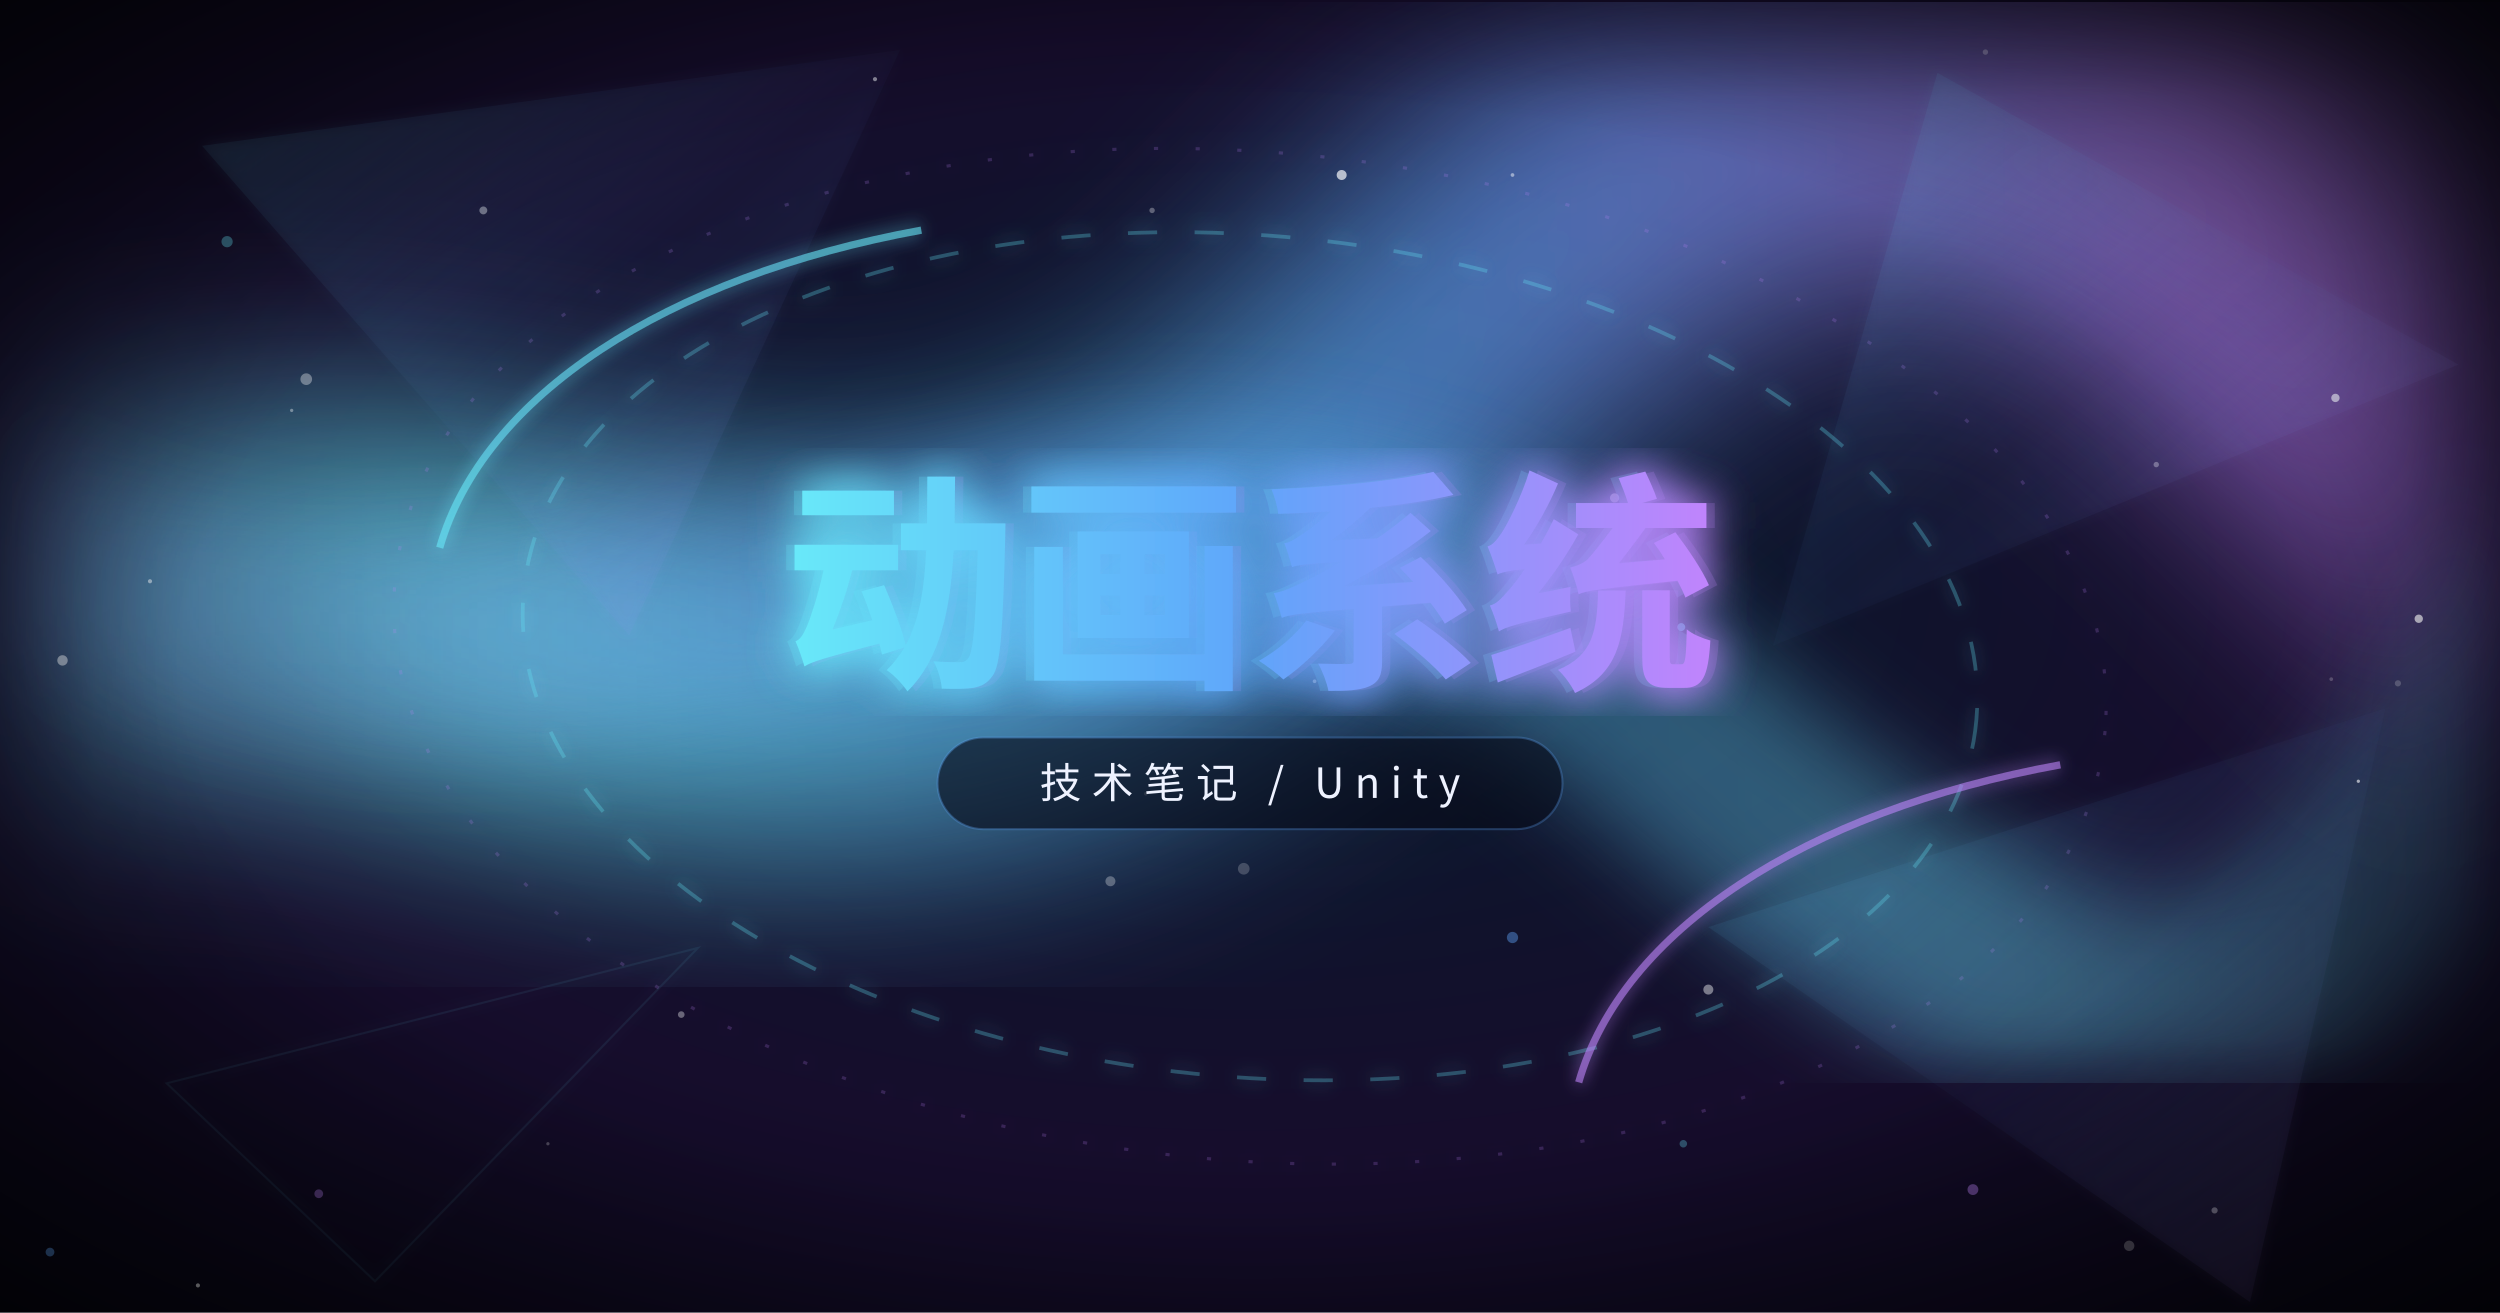
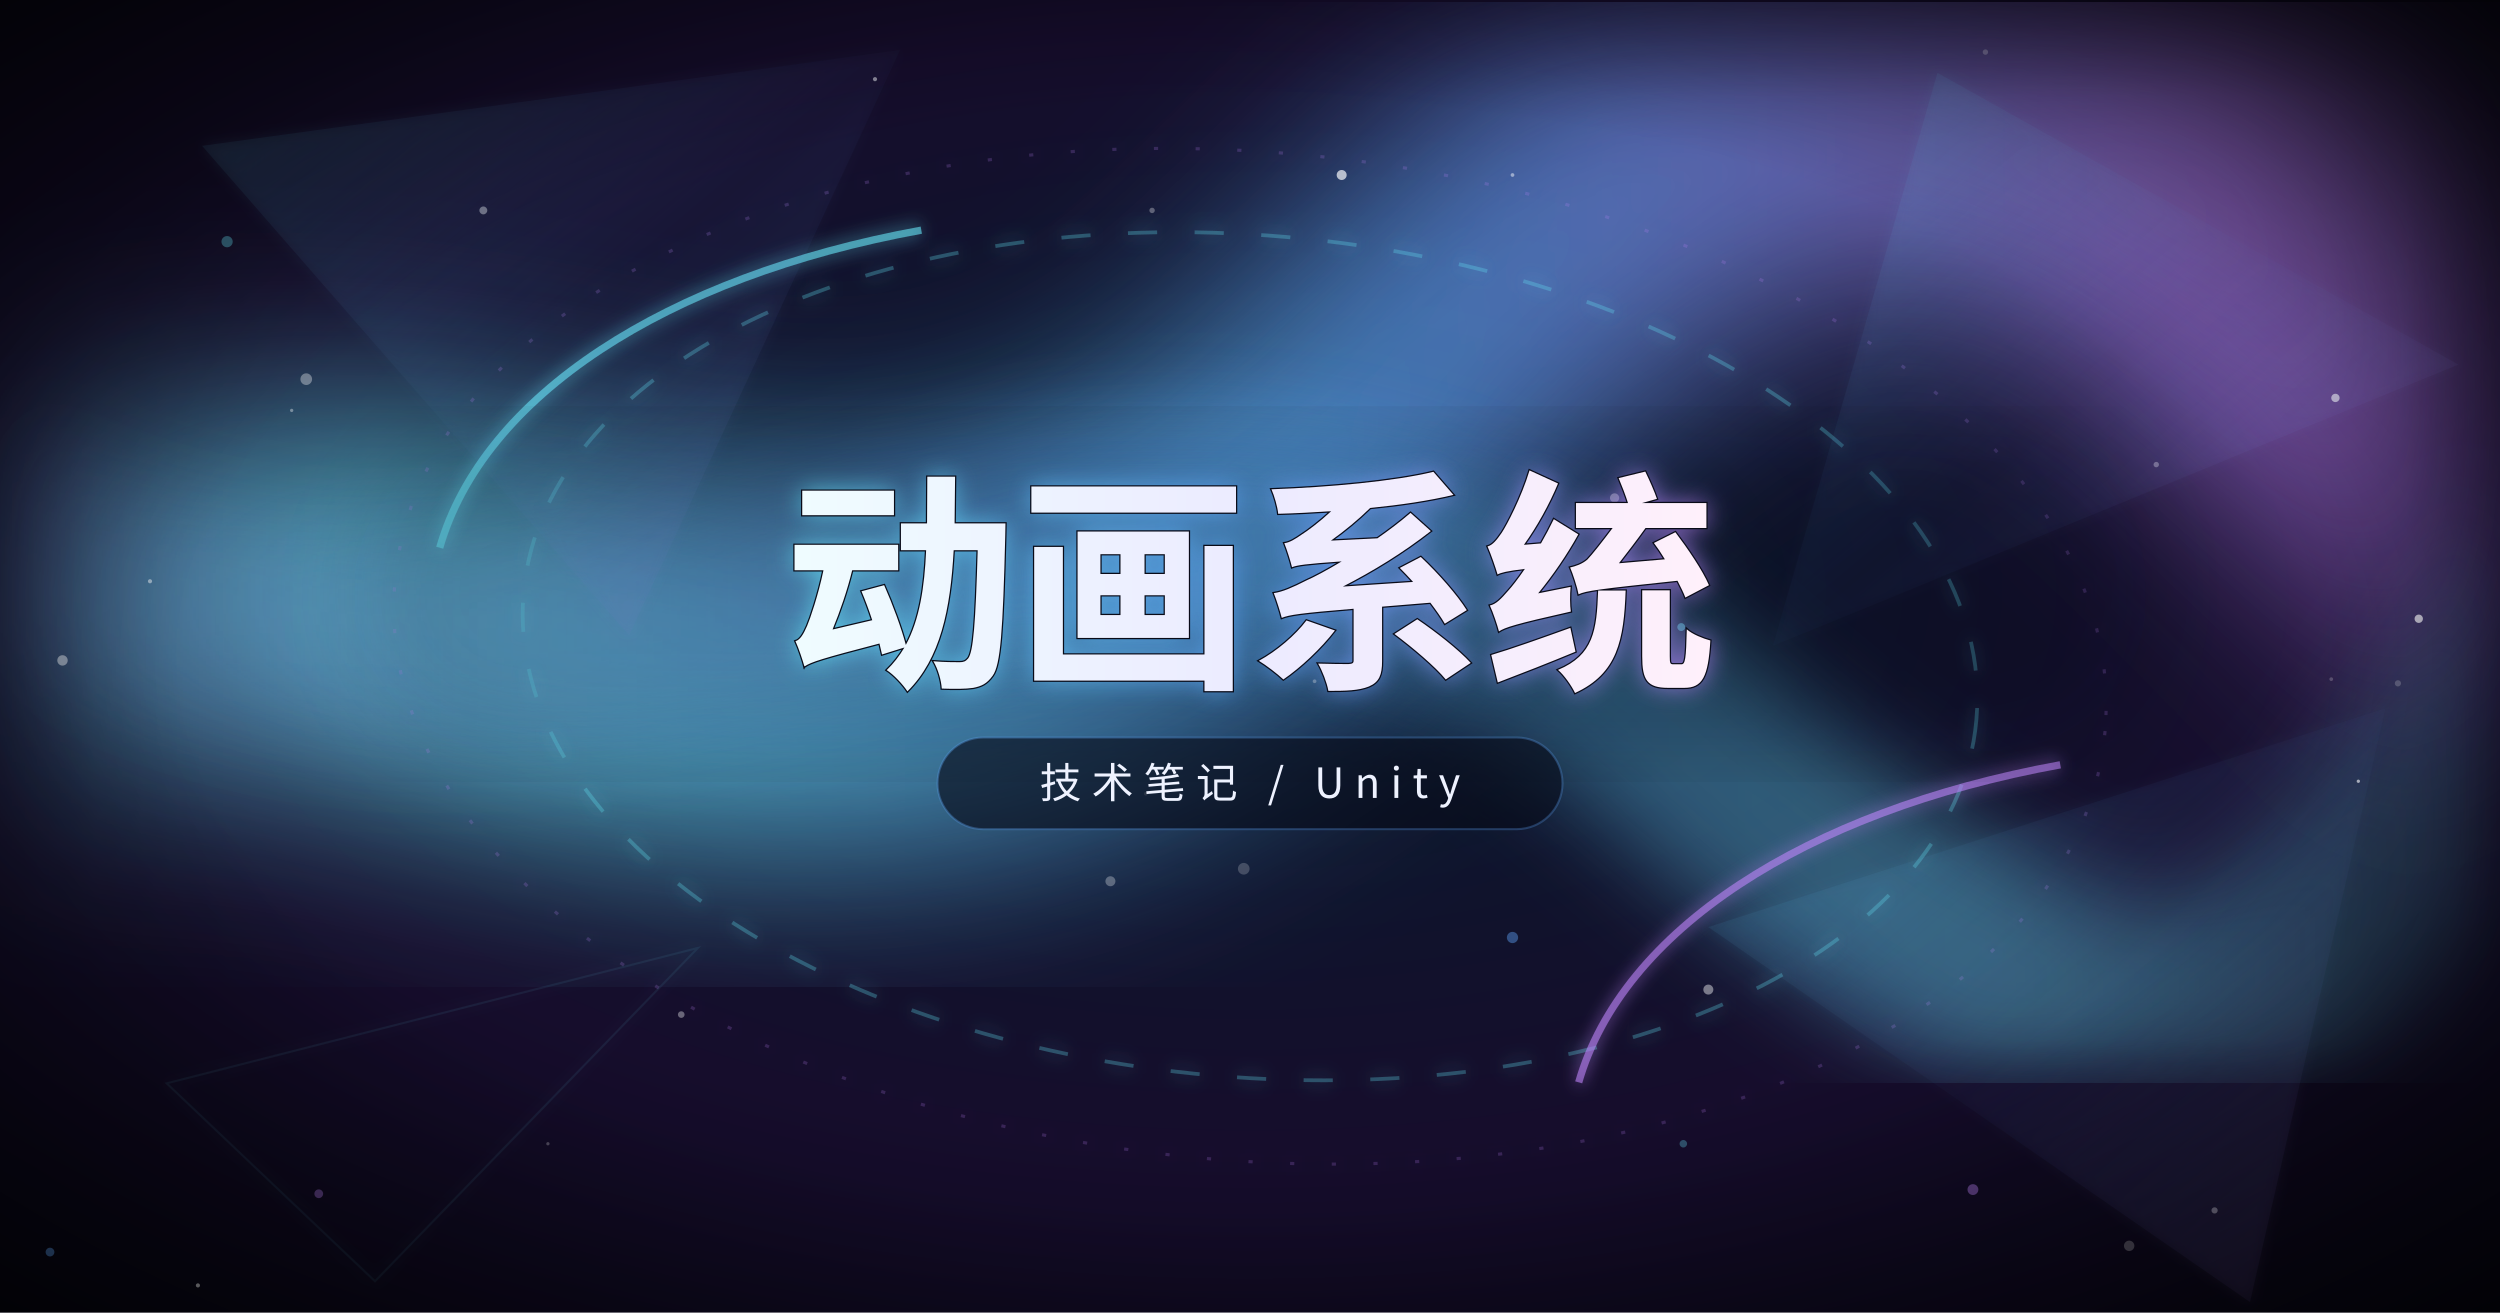
<svg xmlns="http://www.w3.org/2000/svg" width="1200" height="630" viewBox="0 0 1200 630">
  <defs>
    <radialGradient id="bg" cx="50%" cy="45%" r="82%">
      <stop stop-color="#071b2b" />
      <stop offset=".52" stop-color="#160d2c" />
      <stop offset="1" stop-color="#02030a" />
    </radialGradient>
    <linearGradient id="auroraA" x1="0" y1="0" x2="1" y2="0">
      <stop stop-color="#67e8f9" stop-opacity="0" />
      <stop offset=".25" stop-color="#67e8f9" stop-opacity=".82" />
      <stop offset=".56" stop-color="#60a5fa" stop-opacity=".70" />
      <stop offset=".82" stop-color="#c084fc" stop-opacity=".72" />
      <stop offset="1" stop-color="#c084fc" stop-opacity="0" />
    </linearGradient>
    <linearGradient id="auroraB" x1="0" y1="0" x2="1" y2="0">
      <stop stop-color="#c084fc" stop-opacity="0" />
      <stop offset=".42" stop-color="#60a5fa" stop-opacity=".56" />
      <stop offset=".75" stop-color="#67e8f9" stop-opacity=".58" />
      <stop offset="1" stop-color="#67e8f9" stop-opacity="0" />
    </linearGradient>
-     <linearGradient id="titleGradient" x1="0" y1="0" x2="1" y2="0">
+     <linearGradient id="neonGradient" x1="0" y1="0" x2="1" y2="0">
      <stop stop-color="#67e8f9" />
      <stop offset=".5" stop-color="#60a5fa" />
      <stop offset="1" stop-color="#c084fc" />
+     </linearGradient>
+     <linearGradient id="titleGradient" x1="0" y1="0" x2="1" y2="0">
+       <stop stop-color="#effcff" />
+       <stop offset=".5" stop-color="#ecebff" />
+       <stop offset="1" stop-color="#fff0fb" />
    </linearGradient>
    <linearGradient id="prismGradient" x1="0" y1="0" x2="1" y2="1">
      <stop stop-color="#67e8f9" stop-opacity=".48" />
      <stop offset=".5" stop-color="#60a5fa" stop-opacity=".10" />
      <stop offset="1" stop-color="#c084fc" stop-opacity=".44" />
    </linearGradient>
    <linearGradient id="glassGradient" x1="0" y1="0" x2="1" y2="1">
      <stop stop-color="#fff" stop-opacity=".13" />
      <stop offset=".48" stop-color="#fff" stop-opacity=".035" />
      <stop offset="1" stop-color="#60a5fa" stop-opacity=".12" />
    </linearGradient>
    <filter id="blur48">
      <feGaussianBlur stdDeviation="48" />
    </filter>
    <filter id="blur22">
      <feGaussianBlur stdDeviation="22" />
    </filter>
    <filter id="lineGlow">
      <feGaussianBlur stdDeviation="4" result="b" />
      <feMerge>
        <feMergeNode in="b" />
        <feMergeNode in="SourceGraphic" />
      </feMerge>
    </filter>
    <filter id="softGlow">
      <feGaussianBlur stdDeviation="3" result="b" />
      <feMerge>
        <feMergeNode in="b" />
        <feMergeNode in="SourceGraphic" />
      </feMerge>
    </filter>
-     <filter id="titleGlow">
-       <feGaussianBlur stdDeviation="11" result="b1" />
-       <feGaussianBlur stdDeviation="3" result="b2" />
-       <feMerge>
-         <feMergeNode in="b1" />
-         <feMergeNode in="b2" />
-         <feMergeNode in="SourceGraphic" />
-       </feMerge>
+     <filter id="titleGlow" x="-30%" y="-50%" width="160%" height="200%">
+       <feGaussianBlur stdDeviation="6" />
    </filter>
    <radialGradient id="vignette" cx="50%" cy="50%" r="73%">
      <stop offset=".58" stop-color="#000" stop-opacity="0" />
      <stop offset="1" stop-color="#000" stop-opacity=".70" />
    </radialGradient>
  </defs>
  <rect width="1200" height="630" fill="url(#bg)" />
  <path d="M-160 434 C100 70 360 520 660 199 S1060 90 1360 434" fill="none" stroke="url(#auroraA)" stroke-width="172" filter="url(#blur48)" opacity=".94" />
  <path d="M-100 177 C220 500 500 90 800 351 S1110 465 1320 140" fill="none" stroke="url(#auroraB)" stroke-width="105" filter="url(#blur22)" opacity=".64" />
  <circle cx="109" cy="116" r="2.7" fill="#67e8f9" opacity="0.39" />
  <circle cx="953" cy="25" r="1.3" fill="#ffffff" opacity="0.26" />
  <circle cx="553" cy="101" r="1.3" fill="#ffffff" opacity="0.31" />
  <circle cx="775" cy="239" r="2.2" fill="#ffffff" opacity="0.42" />
  <circle cx="631" cy="327" r="0.9" fill="#ffffff" opacity="0.39" />
  <circle cx="153" cy="573" r="2.1" fill="#c084fc" opacity="0.38" />
  <circle cx="820" cy="475" r="2.4" fill="#ffffff" opacity="0.43" />
  <circle cx="1151" cy="328" r="1.5" fill="#ffffff" opacity="0.21" />
  <circle cx="550" cy="381" r="0.9" fill="#ffffff" opacity="0.30" />
  <circle cx="72" cy="279" r="1.0" fill="#ffffff" opacity="0.45" />
  <circle cx="726" cy="450" r="2.7" fill="#60a5fa" opacity="0.42" />
  <circle cx="30" cy="317" r="2.5" fill="#ffffff" opacity="0.43" />
  <circle cx="1161" cy="297" r="2.0" fill="#ffffff" opacity="0.65" />
  <circle cx="726" cy="84" r="0.9" fill="#ffffff" opacity="0.47" />
  <circle cx="1022" cy="598" r="2.5" fill="#ffffff" opacity="0.26" />
  <circle cx="808" cy="549" r="1.8" fill="#67e8f9" opacity="0.30" />
  <circle cx="95" cy="617" r="1.0" fill="#ffffff" opacity="0.67" />
  <circle cx="232" cy="101" r="1.9" fill="#ffffff" opacity="0.42" />
  <circle cx="597" cy="417" r="2.8" fill="#ffffff" opacity="0.20" />
  <circle cx="1121" cy="191" r="2.0" fill="#ffffff" opacity="0.67" />
  <circle cx="947" cy="571" r="2.6" fill="#c084fc" opacity="0.42" />
  <circle cx="644" cy="84" r="2.4" fill="#ffffff" opacity="0.67" />
  <circle cx="263" cy="549" r="0.8" fill="#ffffff" opacity="0.25" />
  <circle cx="1063" cy="581" r="1.5" fill="#ffffff" opacity="0.42" />
  <circle cx="1035" cy="223" r="1.3" fill="#ffffff" opacity="0.32" />
  <circle cx="24" cy="601" r="2.1" fill="#60a5fa" opacity="0.62" />
  <circle cx="1119" cy="326" r="0.9" fill="#ffffff" opacity="0.21" />
  <circle cx="140" cy="197" r="0.8" fill="#ffffff" opacity="0.37" />
  <circle cx="1132" cy="375" r="0.8" fill="#ffffff" opacity="0.66" />
  <circle cx="420" cy="38" r="1.0" fill="#ffffff" opacity="0.52" />
  <circle cx="807" cy="301" r="1.9" fill="#67e8f9" opacity="0.56" />
  <circle cx="327" cy="487" r="1.6" fill="#ffffff" opacity="0.36" />
  <circle cx="147" cy="182" r="2.8" fill="#ffffff" opacity="0.35" />
  <circle cx="533" cy="423" r="2.4" fill="#ffffff" opacity="0.29" />
  <g transform="translate(600 315) rotate(5)" fill="none" filter="url(#lineGlow)">
    <ellipse rx="350" ry="202" stroke="#67e8f9" stroke-opacity=".28" stroke-width="1.8" stroke-dasharray="14 18" />
    <ellipse rx="412" ry="242" stroke="#c084fc" stroke-opacity=".20" stroke-width="1.5" stroke-dasharray="2 18" />
    <path d="M-392 -18 A395 218 0 0 1 -175 -190" stroke="#67e8f9" stroke-width="3.5" opacity=".58" />
    <path d="M175 190 A395 218 0 0 1 392 18" stroke="#c084fc" stroke-width="3.5" opacity=".58" />
  </g>
  <g opacity=".24" filter="url(#softGlow)">
    <polygon points="97,70 432,24 302,305" fill="url(#prismGradient)" />
    <polygon points="930,35 1180,175 851,310" fill="url(#prismGradient)" />
    <polygon points="820,445 1145,340 1080,625" fill="url(#prismGradient)" />
    <path d="M80 520 L335 455 L180 615 Z" fill="none" stroke="#67e8f9" stroke-opacity=".32" />
  </g>
-   <text x="596" y="322" font-family="'PingFang SC','Microsoft YaHei','Noto Sans CJK SC',sans-serif" font-size="112" font-weight="900" fill="#67e8f9" opacity=".22" text-anchor="middle">动画系统</text>
-   <text x="604" y="322" font-family="'PingFang SC','Microsoft YaHei','Noto Sans CJK SC',sans-serif" font-size="112" font-weight="900" fill="#c084fc" opacity=".20" text-anchor="middle">动画系统</text>
-   <text x="600" y="322" font-family="'PingFang SC','Microsoft YaHei','Noto Sans CJK SC',sans-serif" font-size="112" font-weight="900" fill="url(#titleGradient)" text-anchor="middle" filter="url(#titleGlow)">动画系统</text>
+   <rect x="170" y="210" width="860" height="150" rx="75" fill="#02040c" opacity=".18" filter="url(#blur22)" />
+   <text x="600" y="322" font-family="'PingFang SC','Microsoft YaHei','Noto Sans CJK SC',sans-serif" font-size="112" font-weight="900" fill="url(#neonGradient)" opacity=".72" text-anchor="middle" filter="url(#titleGlow)">动画系统</text>
+   <text x="600" y="322" font-family="'PingFang SC','Microsoft YaHei','Noto Sans CJK SC',sans-serif" font-size="112" font-weight="900" fill="url(#titleGradient)" stroke="#090b18" stroke-width="1.2" paint-order="stroke" text-anchor="middle">动画系统</text>
  <rect x="450" y="354" width="300" height="44" rx="22" fill="#070a18" opacity=".64" stroke="#60a5fa" stroke-opacity=".42" />
  <text x="600" y="383" font-family="'PingFang SC','Microsoft YaHei','Noto Sans CJK SC',sans-serif" font-size="20" fill="#eef2ff" text-anchor="middle" letter-spacing="5">技术笔记 / Unity</text>
  <rect width="1200" height="630" fill="url(#vignette)" pointer-events="none" />
</svg>
